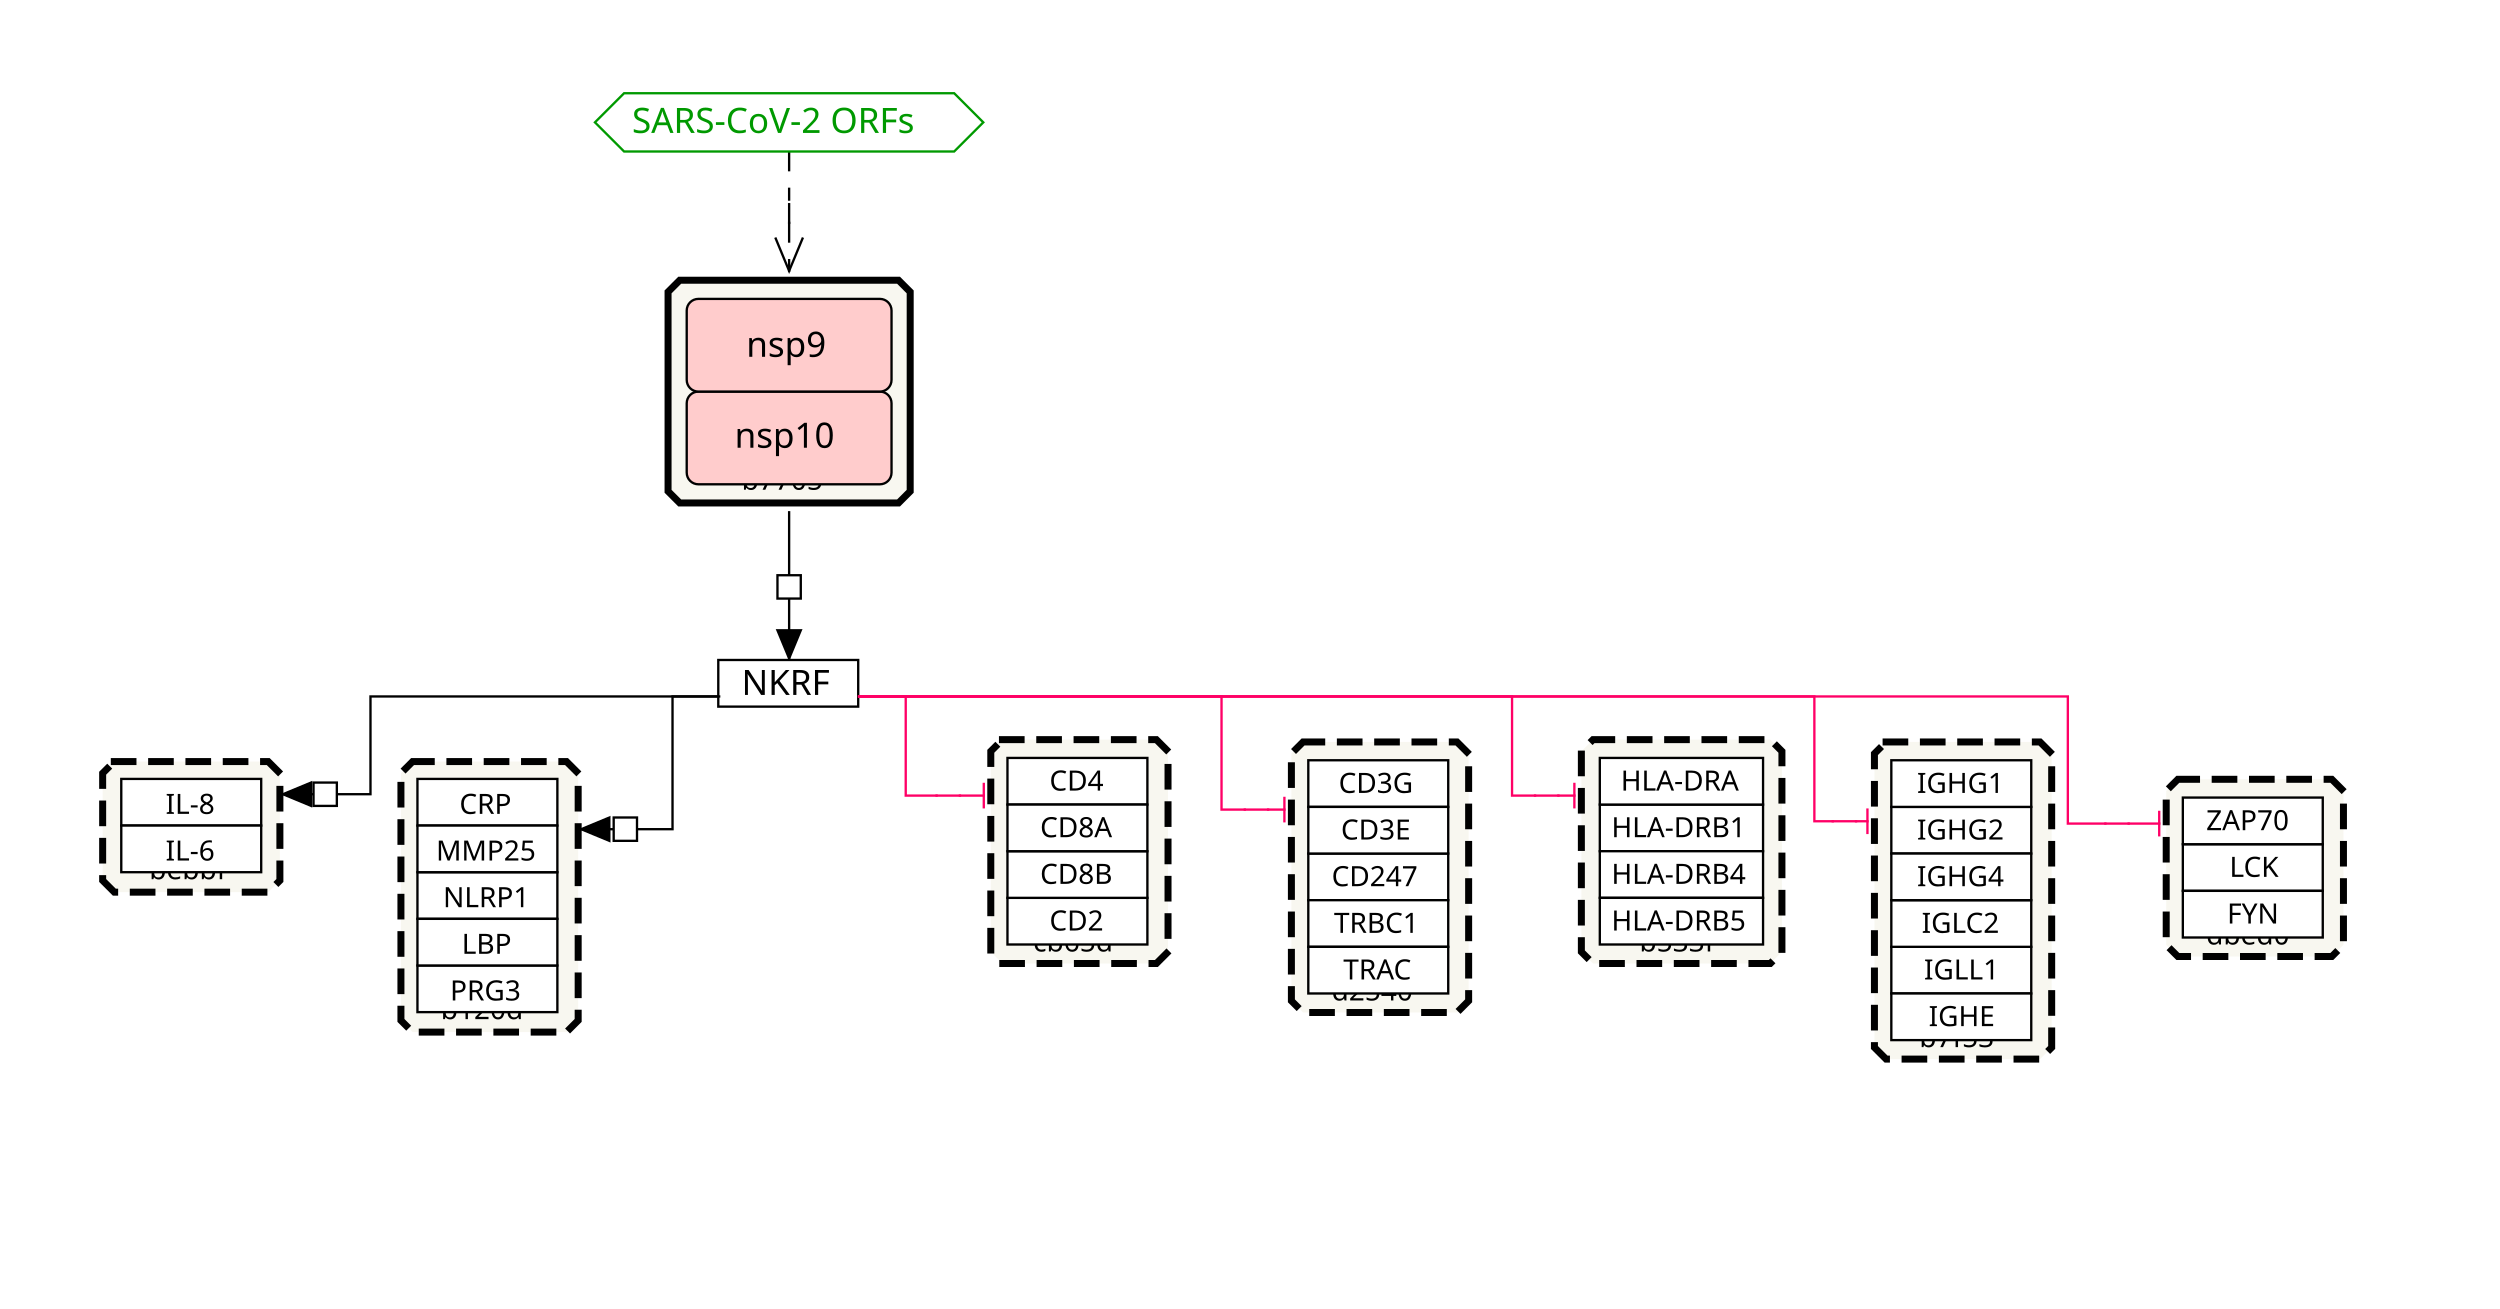
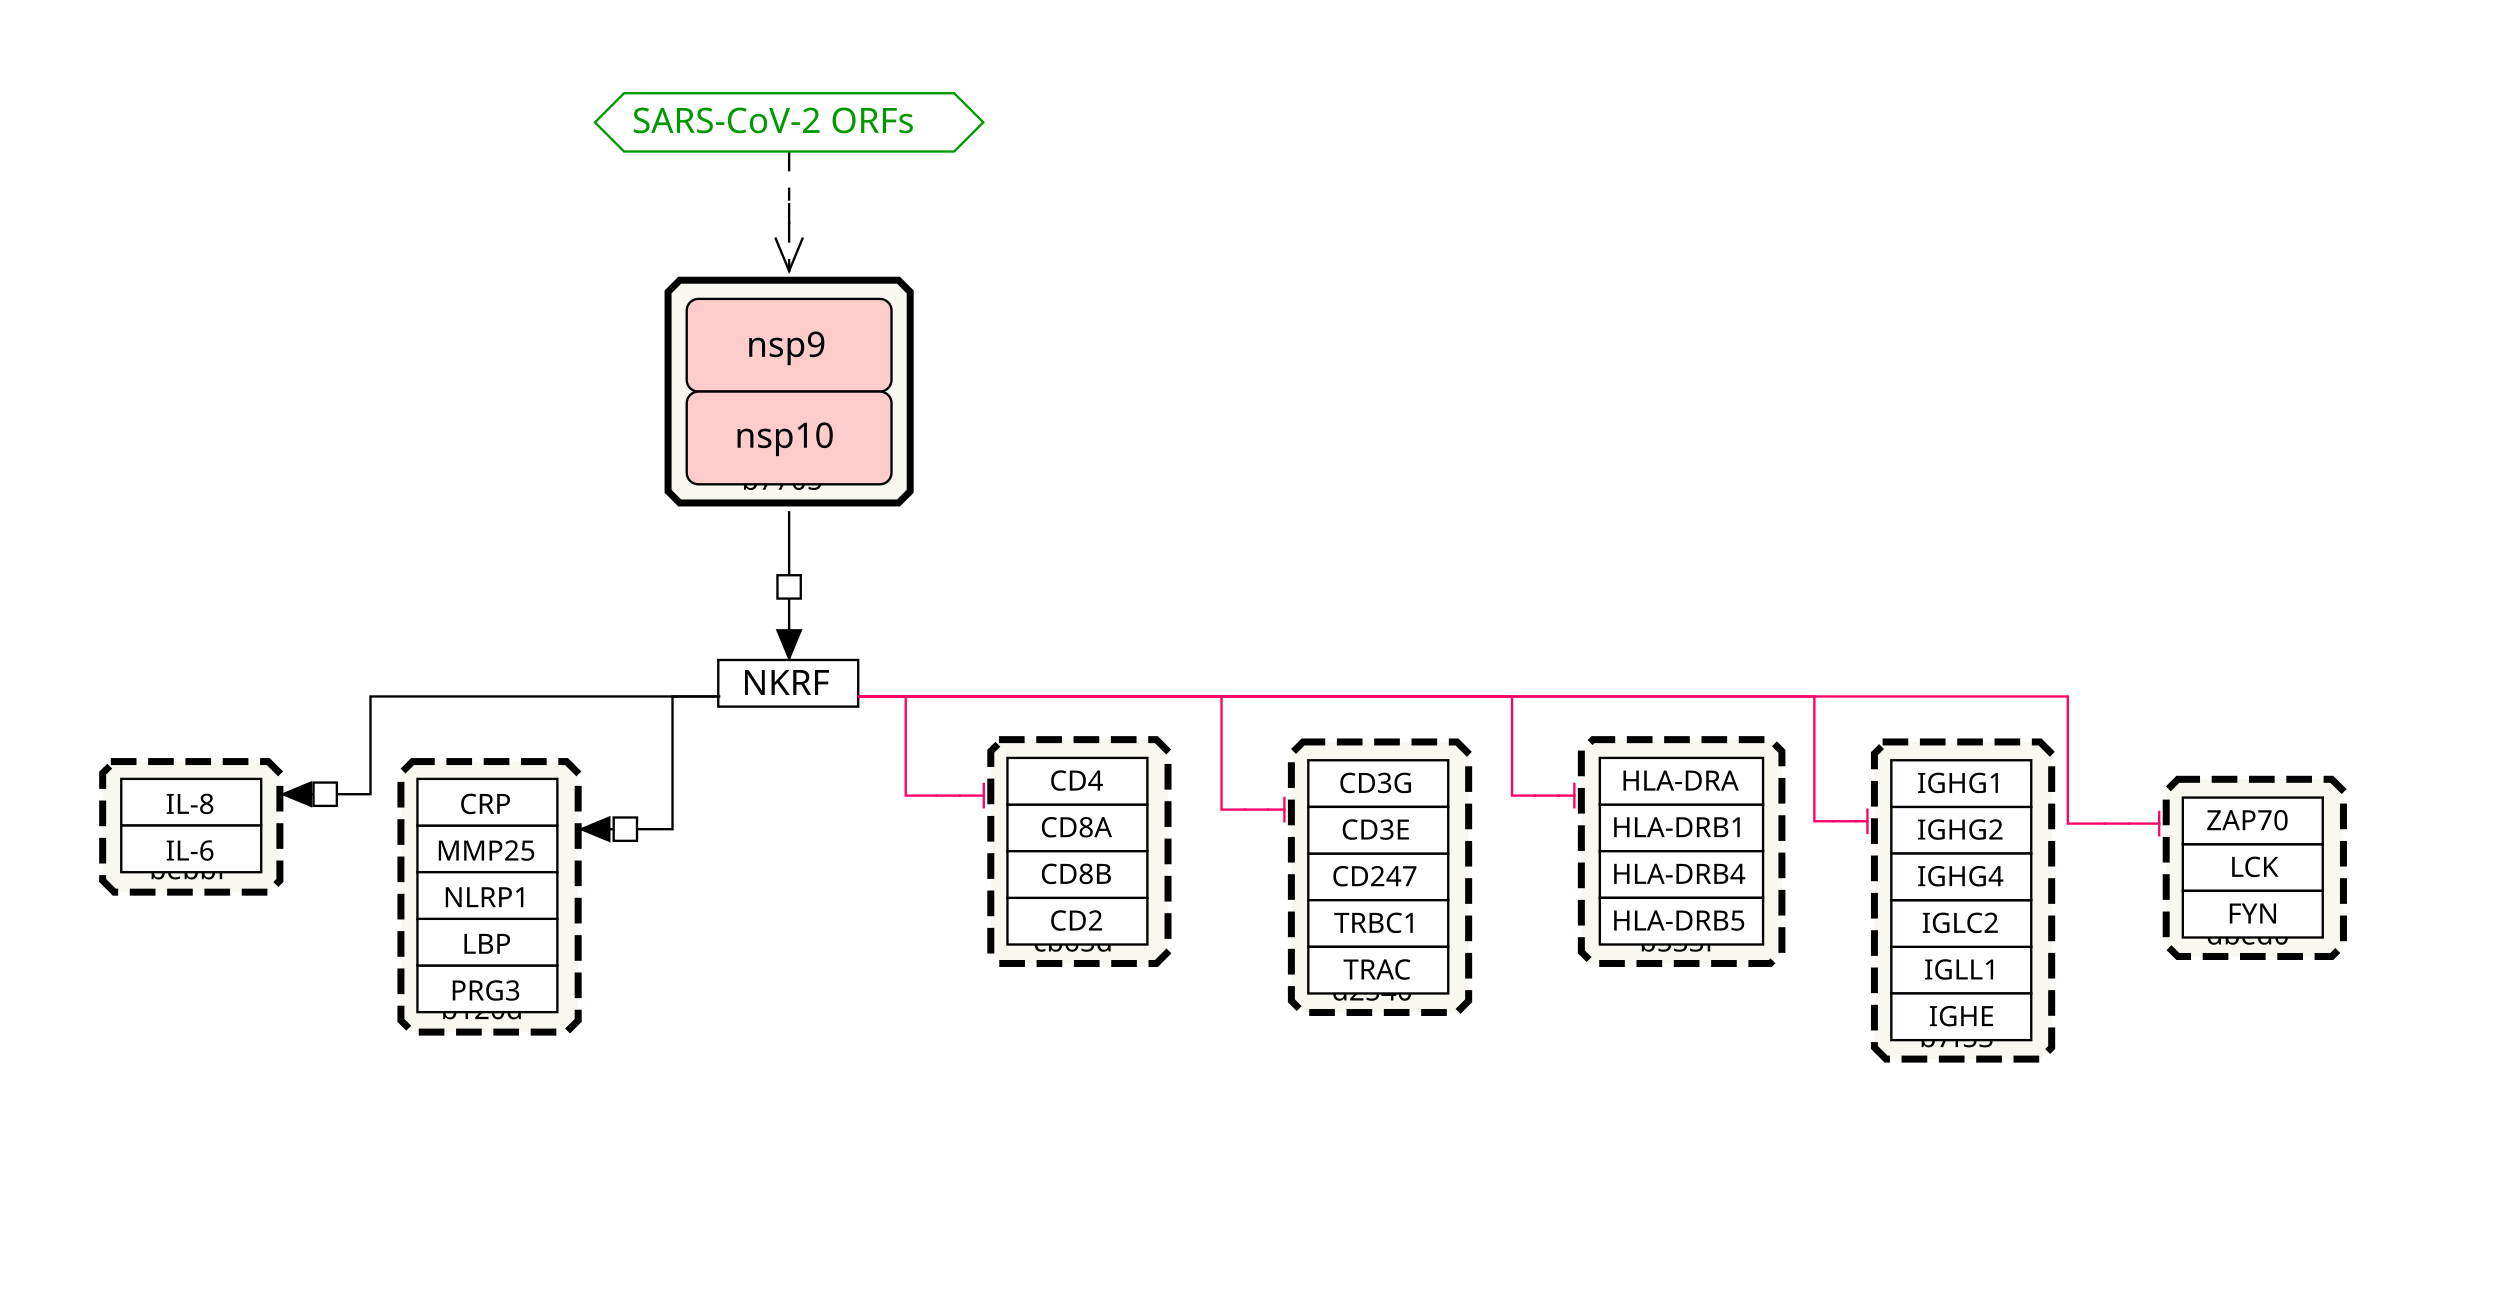
<svg xmlns="http://www.w3.org/2000/svg" fill-opacity="1" color-rendering="auto" color-interpolation="auto" text-rendering="auto" stroke="black" stroke-linecap="square" stroke-miterlimit="10" shape-rendering="auto" stroke-opacity="1" fill="black" stroke-dasharray="none" font-weight="normal" stroke-width="1" viewBox="0 0 1072 561" font-family="'Dialog'" font-style="normal" stroke-linejoin="miter" font-size="12px" stroke-dashoffset="0" image-rendering="auto">
  <defs id="genericDefs" />
  <g />
  <defs id="genericDefs" />
  <g>
    <g fill="white" text-rendering="geometricPrecision" color-interpolation="linearRGB" color-rendering="optimizeQuality" stroke="white" image-rendering="optimizeQuality">
      <rect x="-1" width="1074" height="563" y="-1" stroke="none" />
      <path fill="rgb(248,247,240)" d="M429.85 317.154 L495.85 317.154 L500.85 322.154 L500.85 408.154 L495.85 413.154 L429.85 413.154 L424.85 408.154 L424.85 322.154 Z" fill-rule="evenodd" stroke="none" />
    </g>
    <g text-rendering="geometricPrecision" stroke-dasharray="8,8" stroke-width="3" color-interpolation="linearRGB" color-rendering="optimizeQuality" image-rendering="optimizeQuality">
      <path fill="none" d="M429.85 317.154 L495.85 317.154 L500.85 322.154 L500.85 408.154 L495.85 413.154 L429.85 413.154 L424.85 408.154 L424.85 322.154 Z" fill-rule="evenodd" />
      <text x="443" y="408" font-family="sans-serif" stroke-dasharray="none" stroke="none" stroke-width="1" xml:space="preserve">cb65d</text>
    </g>
    <g fill="rgb(248,247,240)" text-rendering="geometricPrecision" color-interpolation="linearRGB" color-rendering="optimizeQuality" stroke="rgb(248,247,240)" image-rendering="optimizeQuality">
+       <path d="M176.919 326.557 L242.919 326.557 L247.919 331.557 L247.919 437.557 L242.919 442.557 L176.919 442.557 L171.919 437.557 L171.919 331.557 Z" stroke="none" fill-rule="evenodd" />
+     </g>
+     <g text-rendering="geometricPrecision" stroke-dasharray="8,8" stroke-width="3" color-interpolation="linearRGB" color-rendering="optimizeQuality" image-rendering="optimizeQuality">
+       <path fill="none" d="M176.919 326.557 L242.919 326.557 L247.919 331.557 L247.919 437.557 L242.919 442.557 L176.919 442.557 L171.919 437.557 L171.919 331.557 Z" fill-rule="evenodd" />
+       <text x="189" y="437" font-family="sans-serif" stroke-dasharray="none" stroke="none" stroke-width="1" xml:space="preserve">b120d</text>
+     </g>
+     <g fill="rgb(248,247,240)" text-rendering="geometricPrecision" color-interpolation="linearRGB" color-rendering="optimizeQuality" stroke="rgb(248,247,240)" image-rendering="optimizeQuality">
      <path d="M291.464 120.166 L385.289 120.166 L390.289 125.166 L390.289 210.668 L385.289 215.668 L291.464 215.668 L286.464 210.668 L286.464 125.166 Z" stroke="none" fill-rule="evenodd" />
      <path fill="none" d="M291.464 120.166 L385.289 120.166 L390.289 125.166 L390.289 210.668 L385.289 215.668 L291.464 215.668 L286.464 210.668 L286.464 125.166 Z" stroke-width="3" fill-rule="evenodd" stroke="black" />
      <text fill="black" x="318" xml:space="preserve" y="210" font-family="sans-serif" stroke="none">b7705</text>
-       <path d="M176.919 326.557 L242.919 326.557 L247.919 331.557 L247.919 437.557 L242.919 442.557 L176.919 442.557 L171.919 437.557 L171.919 331.557 Z" stroke="none" fill-rule="evenodd" />
-     </g>
-     <g text-rendering="geometricPrecision" stroke-dasharray="8,8" stroke-width="3" color-interpolation="linearRGB" color-rendering="optimizeQuality" image-rendering="optimizeQuality">
-       <path fill="none" d="M176.919 326.557 L242.919 326.557 L247.919 331.557 L247.919 437.557 L242.919 442.557 L176.919 442.557 L171.919 437.557 L171.919 331.557 Z" fill-rule="evenodd" />
-       <text x="189" y="437" font-family="sans-serif" stroke-dasharray="none" stroke="none" stroke-width="1" xml:space="preserve">b120d</text>
-       <path fill="none" stroke-width="1" stroke-dasharray="none" d="M338.376 219.668 L338.376 246.655" />
-       <path fill="none" stroke-width="1" stroke-dasharray="none" d="M338.376 256.655 L338.376 283.642" />
-       <path stroke-width="1" stroke-dasharray="none" d="M332.636 269.784 L338.376 283.642 L344.116 269.784 Z" stroke="none" />
-     </g>
-     <g transform="translate(338.3761,251.6548) rotate(90) translate(-338.3761,-251.6548)" fill="white" text-rendering="geometricPrecision" color-rendering="optimizeQuality" image-rendering="optimizeQuality" color-interpolation="linearRGB" stroke="white">
-       <rect x="333.376" width="10" height="10" y="246.655" stroke="none" />
-       <rect fill="none" x="333.376" width="10" height="10" y="246.655" stroke="black" />
+       <path fill="none" d="M338.376 219.668 L338.376 246.655" stroke="black" />
+       <path fill="none" d="M338.376 256.655 L338.376 283.642" stroke="black" />
+       <path fill="black" d="M332.636 269.784 L338.376 283.642 L344.116 269.784 Z" stroke="none" />
+       <rect x="333.376" y="246.655" transform="translate(338.3761,251.6548) rotate(90) translate(-338.3761,-251.6548)" fill="white" width="10" height="10" stroke="none" />
+       <rect x="333.376" y="246.655" transform="translate(338.3761,251.6548) rotate(90) translate(-338.3761,-251.6548)" fill="none" width="10" height="10" stroke="black" />
    </g>
    <g font-size="10px" text-rendering="geometricPrecision" image-rendering="optimizeQuality" color-rendering="optimizeQuality" font-family="sans-serif" color-interpolation="linearRGB" font-weight="bold">
      <text x="338" xml:space="preserve" y="255" stroke="none" />
-       <path fill="none" d="M308.376 298.642 L288.376 298.642 L288.376 355.557 L273.147 355.557" />
-       <path fill="none" d="M263.147 355.557 L247.919 355.557" />
-       <path d="M261.777 349.817 L247.919 355.557 L261.777 361.298 Z" stroke="none" />
-     </g>
-     <g transform="translate(268.1475,355.5572) rotate(180) translate(-268.1475,-355.5572)" fill="white" text-rendering="geometricPrecision" color-rendering="optimizeQuality" image-rendering="optimizeQuality" color-interpolation="linearRGB" stroke="white">
-       <rect x="263.147" width="10" height="10" y="350.557" stroke="none" />
-       <rect fill="none" x="263.147" width="10" height="10" y="350.557" stroke="black" />
-     </g>
-     <g font-size="10px" text-rendering="geometricPrecision" image-rendering="optimizeQuality" color-rendering="optimizeQuality" font-family="sans-serif" color-interpolation="linearRGB" font-weight="bold">
-       <text x="268" xml:space="preserve" y="359" stroke="none" />
    </g>
    <g fill="rgb(255,0,102)" text-rendering="geometricPrecision" color-interpolation="linearRGB" color-rendering="optimizeQuality" stroke="rgb(255,0,102)" image-rendering="optimizeQuality">
      <path fill="none" d="M368.376 298.642 L388.376 298.642 L388.376 341.154 L401.613 341.154" />
      <path fill="none" d="M411.613 341.154 L421.85 341.154" />
      <line y2="336.154" fill="none" x1="421.85" x2="421.85" y1="346.154" />
      <line y2="341.154" fill="none" x1="411.613" x2="401.613" y1="341.154" />
      <path fill="none" stroke-dasharray="8,8" d="M338.376 64.967 L338.376 85.567" stroke="black" />
      <path fill="none" stroke-dasharray="8,8" d="M338.376 95.567 L338.376 116.166" stroke="black" />
      <path fill="none" d="M332.636 102.308 L338.376 116.166 L344.116 102.308" stroke="black" />
      <line fill="none" x1="338.376" x2="338.376" y1="95.567" y2="85.567" stroke-dasharray="8,8" stroke="black" />
-       <path fill="rgb(248,247,240)" d="M683.091 317.154 L759.091 317.154 L764.091 322.154 L764.091 408.154 L759.091 413.154 L683.091 413.154 L678.091 408.154 L678.091 322.154 Z" fill-rule="evenodd" stroke="none" />
+       <path fill="none" d="M308.376 298.642 L288.376 298.642 L288.376 355.557 L273.147 355.557" stroke="black" />
+       <path fill="none" d="M263.147 355.557 L247.919 355.557" stroke="black" />
+       <path fill="black" d="M261.777 349.817 L247.919 355.557 L261.777 361.298 Z" stroke="none" />
+       <rect x="263.147" y="350.557" transform="translate(268.1475,355.5572) rotate(180) translate(-268.1475,-355.5572)" fill="white" width="10" height="10" stroke="none" />
+       <rect x="263.147" y="350.557" transform="translate(268.1475,355.5572) rotate(180) translate(-268.1475,-355.5572)" fill="none" width="10" height="10" stroke="black" />
+     </g>
+     <g font-size="10px" text-rendering="geometricPrecision" image-rendering="optimizeQuality" color-rendering="optimizeQuality" font-family="sans-serif" color-interpolation="linearRGB" font-weight="bold">
+       <text x="268" xml:space="preserve" y="359" stroke="none" />
+     </g>
+     <g fill="rgb(248,247,240)" text-rendering="geometricPrecision" color-interpolation="linearRGB" color-rendering="optimizeQuality" stroke="rgb(248,247,240)" image-rendering="optimizeQuality">
+       <path d="M49.017 326.557 L115.017 326.557 L120.017 331.557 L120.017 377.557 L115.017 382.557 L49.017 382.557 L44.017 377.557 L44.017 331.557 Z" stroke="none" fill-rule="evenodd" />
+     </g>
+     <g text-rendering="geometricPrecision" stroke-dasharray="8,8" stroke-width="3" color-interpolation="linearRGB" color-rendering="optimizeQuality" image-rendering="optimizeQuality">
+       <path fill="none" d="M49.017 326.557 L115.017 326.557 L120.017 331.557 L120.017 377.557 L115.017 382.557 L49.017 382.557 L44.017 377.557 L44.017 331.557 Z" fill-rule="evenodd" />
+       <text x="64" y="377" font-family="sans-serif" stroke-dasharray="none" stroke="none" stroke-width="1" xml:space="preserve">bebbf</text>
+     </g>
+     <g fill="rgb(248,247,240)" text-rendering="geometricPrecision" color-interpolation="linearRGB" color-rendering="optimizeQuality" stroke="rgb(248,247,240)" image-rendering="optimizeQuality">
+       <path d="M683.091 317.154 L759.091 317.154 L764.091 322.154 L764.091 408.154 L759.091 413.154 L683.091 413.154 L678.091 408.154 L678.091 322.154 Z" stroke="none" fill-rule="evenodd" />
    </g>
    <g text-rendering="geometricPrecision" stroke-dasharray="8,8" stroke-width="3" color-interpolation="linearRGB" color-rendering="optimizeQuality" image-rendering="optimizeQuality">
      <path fill="none" d="M683.091 317.154 L759.091 317.154 L764.091 322.154 L764.091 408.154 L759.091 413.154 L683.091 413.154 L678.091 408.154 L678.091 322.154 Z" fill-rule="evenodd" />
      <text x="703" y="408" font-family="sans-serif" stroke-dasharray="none" stroke="none" stroke-width="1" xml:space="preserve">b533f</text>
    </g>
    <g fill="rgb(248,247,240)" text-rendering="geometricPrecision" color-interpolation="linearRGB" color-rendering="optimizeQuality" stroke="rgb(248,247,240)" image-rendering="optimizeQuality">
      <path d="M808.758 318.154 L874.758 318.154 L879.758 323.154 L879.758 449.154 L874.758 454.154 L808.758 454.154 L803.758 449.154 L803.758 323.154 Z" stroke="none" fill-rule="evenodd" />
    </g>
    <g text-rendering="geometricPrecision" stroke-dasharray="8,8" stroke-width="3" color-interpolation="linearRGB" color-rendering="optimizeQuality" image-rendering="optimizeQuality">
      <path fill="none" d="M808.758 318.154 L874.758 318.154 L879.758 323.154 L879.758 449.154 L874.758 454.154 L808.758 454.154 L803.758 449.154 L803.758 323.154 Z" fill-rule="evenodd" />
      <text x="823" y="449" font-family="sans-serif" stroke-dasharray="none" stroke="none" stroke-width="1" xml:space="preserve">b7f53</text>
    </g>
-     <g fill="rgb(248,247,240)" text-rendering="geometricPrecision" color-interpolation="linearRGB" color-rendering="optimizeQuality" stroke="rgb(248,247,240)" image-rendering="optimizeQuality">
-       <path d="M49.017 326.557 L115.017 326.557 L120.017 331.557 L120.017 377.557 L115.017 382.557 L49.017 382.557 L44.017 377.557 L44.017 331.557 Z" stroke="none" fill-rule="evenodd" />
-     </g>
-     <g text-rendering="geometricPrecision" stroke-dasharray="8,8" stroke-width="3" color-interpolation="linearRGB" color-rendering="optimizeQuality" image-rendering="optimizeQuality">
-       <path fill="none" d="M49.017 326.557 L115.017 326.557 L120.017 331.557 L120.017 377.557 L115.017 382.557 L49.017 382.557 L44.017 377.557 L44.017 331.557 Z" fill-rule="evenodd" />
-       <text x="64" y="377" font-family="sans-serif" stroke-dasharray="none" stroke="none" stroke-width="1" xml:space="preserve">bebbf</text>
+     <g fill="rgb(255,204,204)" text-rendering="geometricPrecision" color-interpolation="linearRGB" color-rendering="optimizeQuality" stroke="rgb(255,204,204)" image-rendering="optimizeQuality">
+       <rect x="294.464" y="128.166" width="87.825" rx="5" ry="5" height="39.751" stroke="none" />
+       <rect x="294.464" y="128.166" fill="none" width="87.825" rx="5" ry="5" height="39.751" stroke="black" />
+     </g>
+     <g text-rendering="geometricPrecision" font-size="15px" font-family="sans-serif" color-interpolation="linearRGB" color-rendering="optimizeQuality" image-rendering="optimizeQuality">
+       <text x="320" xml:space="preserve" y="153" stroke="none">nsp9</text>
+     </g>
+     <g fill="white" text-rendering="geometricPrecision" color-interpolation="linearRGB" color-rendering="optimizeQuality" stroke="white" image-rendering="optimizeQuality">
+       <rect x="179" width="60" height="20" y="414" stroke="none" />
+       <rect fill="none" x="179" width="60" height="20" y="414" stroke="black" />
+       <text fill="black" x="193" xml:space="preserve" y="429" font-family="sans-serif" stroke="none">PRG3</text>
+       <rect x="811" width="60" height="20" y="346" stroke="none" />
+       <rect fill="none" x="811" width="60" height="20" y="346" stroke="black" />
+       <text fill="black" x="822" xml:space="preserve" y="360" font-family="sans-serif" stroke="none">IGHG2</text>
+       <rect x="432" width="60" height="20" y="385" stroke="none" />
+       <rect fill="none" x="432" width="60" height="20" y="385" stroke="black" />
+       <text fill="black" x="450" xml:space="preserve" y="399" font-family="sans-serif" stroke="none">CD2</text>
+       <rect x="432" width="60" height="20" y="345" stroke="none" />
+       <rect fill="none" x="432" width="60" height="20" y="345" stroke="black" />
+       <text fill="black" x="446" xml:space="preserve" y="359" font-family="sans-serif" stroke="none">CD8A</text>
+       <rect x="179" width="60" height="20" y="354" stroke="none" />
+       <rect fill="none" x="179" width="60" height="20" y="354" stroke="black" />
+       <text fill="black" x="187" xml:space="preserve" y="369" font-family="sans-serif" stroke="none">MMP25</text>
+       <rect x="294.464" y="167.917" fill="rgb(255,204,204)" width="87.825" rx="5" ry="5" height="39.751" stroke="none" />
+       <rect x="294.464" y="167.917" fill="none" width="87.825" rx="5" ry="5" height="39.751" stroke="black" />
+     </g>
+     <g text-rendering="geometricPrecision" font-size="15px" font-family="sans-serif" color-interpolation="linearRGB" color-rendering="optimizeQuality" image-rendering="optimizeQuality">
+       <text x="315" xml:space="preserve" y="192" stroke="none">nsp10</text>
+     </g>
+     <g fill="white" text-rendering="geometricPrecision" color-interpolation="linearRGB" color-rendering="optimizeQuality" stroke="white" image-rendering="optimizeQuality">
+       <rect x="811" width="60" height="20" y="406" stroke="none" />
+       <rect fill="none" x="811" width="60" height="20" y="406" stroke="black" />
+       <text fill="black" x="825" xml:space="preserve" y="420" font-family="sans-serif" stroke="none">IGLL1</text>
+       <rect x="432" width="60" height="20" y="365" stroke="none" />
+       <rect fill="none" x="432" width="60" height="20" y="365" stroke="black" />
+       <text fill="black" x="446" xml:space="preserve" y="379" font-family="sans-serif" stroke="none">CD8B</text>
+       <rect x="811" width="60" height="20" y="386" stroke="none" />
+       <rect fill="none" x="811" width="60" height="20" y="386" stroke="black" />
+       <text fill="black" x="824" xml:space="preserve" y="400" font-family="sans-serif" stroke="none">IGLC2</text>
+       <rect x="179" width="60" height="20" y="334" stroke="none" />
+       <rect fill="none" x="179" width="60" height="20" y="334" stroke="black" />
+       <text fill="black" x="197" xml:space="preserve" y="349" font-family="sans-serif" stroke="none">CRP</text>
+       <rect x="686" width="70" height="20" y="345" stroke="none" />
+       <rect fill="none" x="686" width="70" height="20" y="345" stroke="black" />
+       <text fill="black" x="691" xml:space="preserve" y="359" font-family="sans-serif" stroke="none">HLA-DRB1</text>
+       <rect x="686" width="70" height="20" y="365" stroke="none" />
+       <rect fill="none" x="686" width="70" height="20" y="365" stroke="black" />
+       <text fill="black" x="691" xml:space="preserve" y="379" font-family="sans-serif" stroke="none">HLA-DRB4</text>
+       <rect x="811" width="60" height="20" y="326" stroke="none" />
+       <rect fill="none" x="811" width="60" height="20" y="326" stroke="black" />
+       <text fill="black" x="822" xml:space="preserve" y="340" font-family="sans-serif" stroke="none">IGHG1</text>
+       <rect x="179" width="60" height="20" y="394" stroke="none" />
+       <rect fill="none" x="179" width="60" height="20" y="394" stroke="black" />
+       <text fill="black" x="198" xml:space="preserve" y="409" font-family="sans-serif" stroke="none">LBP</text>
+       <rect x="432" width="60" height="20" y="325" stroke="none" />
+       <rect fill="none" x="432" width="60" height="20" y="325" stroke="black" />
+       <text fill="black" x="450" xml:space="preserve" y="339" font-family="sans-serif" stroke="none">CD4</text>
+       <path d="M255.112 52.467 L267.612 39.967 L409.14 39.967 L421.64 52.467 L409.14 64.967 L267.612 64.967 Z" stroke="none" fill-rule="evenodd" />
+       <path fill="none" d="M255.112 52.467 L267.612 39.967 L409.14 39.967 L421.64 52.467 L409.14 64.967 L267.612 64.967 Z" fill-rule="evenodd" stroke="rgb(0,153,0)" />
+     </g>
+     <g font-size="15px" fill="rgb(0,153,0)" text-rendering="geometricPrecision" image-rendering="optimizeQuality" color-rendering="optimizeQuality" font-family="sans-serif" stroke="rgb(0,153,0)" color-interpolation="linearRGB">
+       <text x="271" xml:space="preserve" y="57" stroke="none">SARS-CoV-2 ORFs</text>
    </g>
    <g fill="white" text-rendering="geometricPrecision" color-interpolation="linearRGB" color-rendering="optimizeQuality" stroke="white" image-rendering="optimizeQuality">
      <rect x="52" width="60" height="20" y="334" stroke="none" />
      <rect fill="none" x="52" width="60" height="20" y="334" stroke="black" />
      <text fill="black" x="71" xml:space="preserve" y="349" font-family="sans-serif" stroke="none">IL-8</text>
-       <rect x="432" width="60" height="20" y="385" stroke="none" />
-       <rect fill="none" x="432" width="60" height="20" y="385" stroke="black" />
-       <text fill="black" x="450" xml:space="preserve" y="399" font-family="sans-serif" stroke="none">CD2</text>
-       <rect x="294.464" y="167.917" fill="rgb(255,204,204)" width="87.825" rx="5" ry="5" height="39.751" stroke="none" />
-       <rect x="294.464" y="167.917" fill="none" width="87.825" rx="5" ry="5" height="39.751" stroke="black" />
-     </g>
-     <g text-rendering="geometricPrecision" font-size="15px" font-family="sans-serif" color-interpolation="linearRGB" color-rendering="optimizeQuality" image-rendering="optimizeQuality">
-       <text x="315" xml:space="preserve" y="192" stroke="none">nsp10</text>
-     </g>
-     <g fill="white" text-rendering="geometricPrecision" color-interpolation="linearRGB" color-rendering="optimizeQuality" stroke="white" image-rendering="optimizeQuality">
-       <rect x="686" width="70" height="20" y="345" stroke="none" />
-       <rect fill="none" x="686" width="70" height="20" y="345" stroke="black" />
-       <text fill="black" x="691" xml:space="preserve" y="359" font-family="sans-serif" stroke="none">HLA-DRB1</text>
+       <rect x="811" width="60" height="20" y="426" stroke="none" />
+       <rect fill="none" x="811" width="60" height="20" y="426" stroke="black" />
+       <text fill="black" x="827" xml:space="preserve" y="440" font-family="sans-serif" stroke="none">IGHE</text>
      <rect x="179" width="60" height="20" y="374" stroke="none" />
      <rect fill="none" x="179" width="60" height="20" y="374" stroke="black" />
      <text fill="black" x="190" xml:space="preserve" y="389" font-family="sans-serif" stroke="none">NLRP1</text>
-       <rect x="811" width="60" height="20" y="406" stroke="none" />
-       <rect fill="none" x="811" width="60" height="20" y="406" stroke="black" />
-       <text fill="black" x="825" xml:space="preserve" y="420" font-family="sans-serif" stroke="none">IGLL1</text>
-       <path d="M255.112 52.467 L267.612 39.967 L409.14 39.967 L421.64 52.467 L409.14 64.967 L267.612 64.967 Z" stroke="none" fill-rule="evenodd" />
-       <path fill="none" d="M255.112 52.467 L267.612 39.967 L409.14 39.967 L421.64 52.467 L409.14 64.967 L267.612 64.967 Z" fill-rule="evenodd" stroke="rgb(0,153,0)" />
-     </g>
-     <g font-size="15px" fill="rgb(0,153,0)" text-rendering="geometricPrecision" image-rendering="optimizeQuality" color-rendering="optimizeQuality" font-family="sans-serif" stroke="rgb(0,153,0)" color-interpolation="linearRGB">
-       <text x="271" xml:space="preserve" y="57" stroke="none">SARS-CoV-2 ORFs</text>
-     </g>
-     <g fill="white" text-rendering="geometricPrecision" color-interpolation="linearRGB" color-rendering="optimizeQuality" stroke="white" image-rendering="optimizeQuality">
-       <rect x="811" width="60" height="20" y="386" stroke="none" />
-       <rect fill="none" x="811" width="60" height="20" y="386" stroke="black" />
-       <text fill="black" x="824" xml:space="preserve" y="400" font-family="sans-serif" stroke="none">IGLC2</text>
-       <rect x="811" width="60" height="20" y="346" stroke="none" />
-       <rect fill="none" x="811" width="60" height="20" y="346" stroke="black" />
-       <text fill="black" x="822" xml:space="preserve" y="360" font-family="sans-serif" stroke="none">IGHG2</text>
-       <rect x="811" width="60" height="20" y="326" stroke="none" />
-       <rect fill="none" x="811" width="60" height="20" y="326" stroke="black" />
-       <text fill="black" x="822" xml:space="preserve" y="340" font-family="sans-serif" stroke="none">IGHG1</text>
+       <rect x="686" width="70" height="20" y="325" stroke="none" />
+       <rect fill="none" x="686" width="70" height="20" y="325" stroke="black" />
+       <text fill="black" x="695" xml:space="preserve" y="339" font-family="sans-serif" stroke="none">HLA-DRA</text>
+       <rect x="308" width="60" height="20" y="283" stroke="none" />
+       <rect fill="none" x="308" width="60" height="20" y="283" stroke="black" />
+     </g>
+     <g text-rendering="geometricPrecision" font-size="15px" font-family="sans-serif" color-interpolation="linearRGB" color-rendering="optimizeQuality" image-rendering="optimizeQuality">
+       <text x="318" xml:space="preserve" y="298" stroke="none">NKRF</text>
+     </g>
+     <g fill="white" text-rendering="geometricPrecision" color-interpolation="linearRGB" color-rendering="optimizeQuality" stroke="white" image-rendering="optimizeQuality">
+       <rect x="686" width="70" height="20" y="385" stroke="none" />
+       <rect fill="none" x="686" width="70" height="20" y="385" stroke="black" />
+       <text fill="black" x="691" xml:space="preserve" y="399" font-family="sans-serif" stroke="none">HLA-DRB5</text>
      <rect x="811" width="60" height="20" y="366" stroke="none" />
      <rect fill="none" x="811" width="60" height="20" y="366" stroke="black" />
      <text fill="black" x="822" xml:space="preserve" y="380" font-family="sans-serif" stroke="none">IGHG4</text>
-       <rect x="686" width="70" height="20" y="365" stroke="none" />
-       <rect fill="none" x="686" width="70" height="20" y="365" stroke="black" />
-       <text fill="black" x="691" xml:space="preserve" y="379" font-family="sans-serif" stroke="none">HLA-DRB4</text>
-       <rect x="811" width="60" height="20" y="426" stroke="none" />
-       <rect fill="none" x="811" width="60" height="20" y="426" stroke="black" />
-       <text fill="black" x="827" xml:space="preserve" y="440" font-family="sans-serif" stroke="none">IGHE</text>
-       <rect x="179" width="60" height="20" y="334" stroke="none" />
-       <rect fill="none" x="179" width="60" height="20" y="334" stroke="black" />
-       <text fill="black" x="197" xml:space="preserve" y="349" font-family="sans-serif" stroke="none">CRP</text>
-       <rect x="308" width="60" height="20" y="283" stroke="none" />
-       <rect fill="none" x="308" width="60" height="20" y="283" stroke="black" />
-     </g>
-     <g text-rendering="geometricPrecision" font-size="15px" font-family="sans-serif" color-interpolation="linearRGB" color-rendering="optimizeQuality" image-rendering="optimizeQuality">
-       <text x="318" xml:space="preserve" y="298" stroke="none">NKRF</text>
-     </g>
-     <g fill="white" text-rendering="geometricPrecision" color-interpolation="linearRGB" color-rendering="optimizeQuality" stroke="white" image-rendering="optimizeQuality">
-       <rect x="179" width="60" height="20" y="414" stroke="none" />
-       <rect fill="none" x="179" width="60" height="20" y="414" stroke="black" />
-       <text fill="black" x="193" xml:space="preserve" y="429" font-family="sans-serif" stroke="none">PRG3</text>
-       <rect x="432" width="60" height="20" y="365" stroke="none" />
-       <rect fill="none" x="432" width="60" height="20" y="365" stroke="black" />
-       <text fill="black" x="446" xml:space="preserve" y="379" font-family="sans-serif" stroke="none">CD8B</text>
-       <rect x="294.464" y="128.166" fill="rgb(255,204,204)" width="87.825" rx="5" ry="5" height="39.751" stroke="none" />
-       <rect x="294.464" y="128.166" fill="none" width="87.825" rx="5" ry="5" height="39.751" stroke="black" />
-     </g>
-     <g text-rendering="geometricPrecision" font-size="15px" font-family="sans-serif" color-interpolation="linearRGB" color-rendering="optimizeQuality" image-rendering="optimizeQuality">
-       <text x="320" xml:space="preserve" y="153" stroke="none">nsp9</text>
-     </g>
-     <g fill="white" text-rendering="geometricPrecision" color-interpolation="linearRGB" color-rendering="optimizeQuality" stroke="white" image-rendering="optimizeQuality">
-       <rect x="686" width="70" height="20" y="385" stroke="none" />
-       <rect fill="none" x="686" width="70" height="20" y="385" stroke="black" />
-       <text fill="black" x="691" xml:space="preserve" y="399" font-family="sans-serif" stroke="none">HLA-DRB5</text>
-       <rect x="686" width="70" height="20" y="325" stroke="none" />
-       <rect fill="none" x="686" width="70" height="20" y="325" stroke="black" />
-       <text fill="black" x="695" xml:space="preserve" y="339" font-family="sans-serif" stroke="none">HLA-DRA</text>
-       <rect x="179" width="60" height="20" y="394" stroke="none" />
-       <rect fill="none" x="179" width="60" height="20" y="394" stroke="black" />
-       <text fill="black" x="198" xml:space="preserve" y="409" font-family="sans-serif" stroke="none">LBP</text>
-       <rect x="179" width="60" height="20" y="354" stroke="none" />
-       <rect fill="none" x="179" width="60" height="20" y="354" stroke="black" />
-       <text fill="black" x="187" xml:space="preserve" y="369" font-family="sans-serif" stroke="none">MMP25</text>
-       <rect x="432" width="60" height="20" y="325" stroke="none" />
-       <rect fill="none" x="432" width="60" height="20" y="325" stroke="black" />
-       <text fill="black" x="450" xml:space="preserve" y="339" font-family="sans-serif" stroke="none">CD4</text>
-       <rect x="432" width="60" height="20" y="345" stroke="none" />
-       <rect fill="none" x="432" width="60" height="20" y="345" stroke="black" />
-       <text fill="black" x="446" xml:space="preserve" y="359" font-family="sans-serif" stroke="none">CD8A</text>
      <rect x="52" width="60" height="20" y="354" stroke="none" />
      <rect fill="none" x="52" width="60" height="20" y="354" stroke="black" />
      <text fill="black" x="71" xml:space="preserve" y="369" font-family="sans-serif" stroke="none">IL-6</text>
      <path fill="rgb(248,247,240)" d="M558.752 318.154 L624.752 318.154 L629.752 323.154 L629.752 429.154 L624.752 434.154 L558.752 434.154 L553.752 429.154 L553.752 323.154 Z" fill-rule="evenodd" stroke="none" />
    </g>
    <g text-rendering="geometricPrecision" stroke-dasharray="8,8" stroke-width="3" color-interpolation="linearRGB" color-rendering="optimizeQuality" image-rendering="optimizeQuality">
      <path fill="none" d="M558.752 318.154 L624.752 318.154 L629.752 323.154 L629.752 429.154 L624.752 434.154 L558.752 434.154 L553.752 429.154 L553.752 323.154 Z" fill-rule="evenodd" />
      <text x="571" y="429" font-family="sans-serif" stroke-dasharray="none" stroke="none" stroke-width="1" xml:space="preserve">d2540</text>
    </g>
    <g fill="white" text-rendering="geometricPrecision" color-interpolation="linearRGB" color-rendering="optimizeQuality" stroke="white" image-rendering="optimizeQuality">
      <rect x="561" width="60" height="20" y="366" stroke="none" />
      <rect fill="none" x="561" width="60" height="20" y="366" stroke="black" />
      <text fill="black" x="571" xml:space="preserve" y="380" font-family="sans-serif" stroke="none">CD247</text>
-       <path fill="rgb(248,247,240)" d="M933.871 334.154 L999.871 334.154 L1004.871 339.154 L1004.871 405.154 L999.871 410.154 L933.871 410.154 L928.871 405.154 L928.871 339.154 Z" fill-rule="evenodd" stroke="none" />
-     </g>
-     <g text-rendering="geometricPrecision" stroke-dasharray="8,8" stroke-width="3" color-interpolation="linearRGB" color-rendering="optimizeQuality" image-rendering="optimizeQuality">
-       <path fill="none" d="M933.871 334.154 L999.871 334.154 L1004.871 339.154 L1004.871 405.154 L999.871 410.154 L933.871 410.154 L928.871 405.154 L928.871 339.154 Z" fill-rule="evenodd" />
-       <text x="946" y="405" font-family="sans-serif" stroke-dasharray="none" stroke="none" stroke-width="1" xml:space="preserve">dbed0</text>
-     </g>
-     <g fill="white" text-rendering="geometricPrecision" color-interpolation="linearRGB" color-rendering="optimizeQuality" stroke="white" image-rendering="optimizeQuality">
      <rect x="561" width="60" height="20" y="326" stroke="none" />
      <rect fill="none" x="561" width="60" height="20" y="326" stroke="black" />
      <text fill="black" x="574" xml:space="preserve" y="340" font-family="sans-serif" stroke="none">CD3G</text>
+       <path fill="rgb(248,247,240)" d="M933.871 334.154 L999.871 334.154 L1004.871 339.154 L1004.871 405.154 L999.871 410.154 L933.871 410.154 L928.871 405.154 L928.871 339.154 Z" fill-rule="evenodd" stroke="none" />
+     </g>
+     <g text-rendering="geometricPrecision" stroke-dasharray="8,8" stroke-width="3" color-interpolation="linearRGB" color-rendering="optimizeQuality" image-rendering="optimizeQuality">
+       <path fill="none" d="M933.871 334.154 L999.871 334.154 L1004.871 339.154 L1004.871 405.154 L999.871 410.154 L933.871 410.154 L928.871 405.154 L928.871 339.154 Z" fill-rule="evenodd" />
+       <text x="946" y="405" font-family="sans-serif" stroke-dasharray="none" stroke="none" stroke-width="1" xml:space="preserve">dbed0</text>
+     </g>
+     <g fill="white" text-rendering="geometricPrecision" color-interpolation="linearRGB" color-rendering="optimizeQuality" stroke="white" image-rendering="optimizeQuality">
      <rect x="936" width="60" height="20" y="362" stroke="none" />
      <rect fill="none" x="936" width="60" height="20" y="362" stroke="black" />
      <text fill="black" x="956" xml:space="preserve" y="376" font-family="sans-serif" stroke="none">LCK</text>
      <rect x="561" width="60" height="20" y="346" stroke="none" />
      <rect fill="none" x="561" width="60" height="20" y="346" stroke="black" />
      <text fill="black" x="575" xml:space="preserve" y="360" font-family="sans-serif" stroke="none">CD3E</text>
      <rect x="936" width="60" height="20" y="342" stroke="none" />
      <rect fill="none" x="936" width="60" height="20" y="342" stroke="black" />
      <text fill="black" x="946" xml:space="preserve" y="356" font-family="sans-serif" stroke="none">ZAP70</text>
      <rect x="561" width="60" height="20" y="386" stroke="none" />
      <rect fill="none" x="561" width="60" height="20" y="386" stroke="black" />
      <text fill="black" x="572" xml:space="preserve" y="400" font-family="sans-serif" stroke="none">TRBC1</text>
      <rect x="936" width="60" height="20" y="382" stroke="none" />
      <rect fill="none" x="936" width="60" height="20" y="382" stroke="black" />
      <text fill="black" x="955" xml:space="preserve" y="396" font-family="sans-serif" stroke="none">FYN</text>
      <rect x="561" width="60" height="20" y="406" stroke="none" />
      <rect fill="none" x="561" width="60" height="20" y="406" stroke="black" />
      <text fill="black" x="576" xml:space="preserve" y="420" font-family="sans-serif" stroke="none">TRAC</text>
      <path fill="none" d="M308.376 298.642 L158.862 298.642 L158.862 340.557 L144.44 340.557" stroke="black" />
      <path fill="none" d="M134.44 340.557 L120.017 340.557" stroke="black" />
      <path fill="black" d="M133.876 334.817 L120.017 340.557 L133.876 346.298 Z" stroke="none" />
      <rect x="134.44" width="10" height="10" y="335.557" transform="translate(139.4396,340.5572) rotate(180) translate(-139.4396,-340.5572)" stroke="none" />
      <rect x="134.44" y="335.557" transform="translate(139.4396,340.5572) rotate(180) translate(-139.4396,-340.5572)" fill="none" width="10" height="10" stroke="black" />
    </g>
    <g font-size="10px" text-rendering="geometricPrecision" image-rendering="optimizeQuality" color-rendering="optimizeQuality" font-family="sans-serif" color-interpolation="linearRGB" font-weight="bold">
      <text x="139" xml:space="preserve" y="344" stroke="none" />
    </g>
    <g fill="rgb(255,0,102)" text-rendering="geometricPrecision" color-interpolation="linearRGB" color-rendering="optimizeQuality" stroke="rgb(255,0,102)" image-rendering="optimizeQuality">
      <path fill="none" d="M368.376 298.642 L523.791 298.642 L523.791 347.154 L533.771 347.154" />
      <path fill="none" d="M543.771 347.154 L550.752 347.154" />
      <line y2="342.154" fill="none" x1="550.752" x2="550.752" y1="352.154" />
      <line y2="347.154" fill="none" x1="543.771" x2="533.771" y1="347.154" />
      <path fill="none" d="M368.376 298.642 L648.367 298.642 L648.367 341.154 L658.229 341.154" />
      <path fill="none" d="M668.229 341.154 L675.091 341.154" />
      <line y2="336.154" fill="none" x1="675.091" x2="675.091" y1="346.154" />
      <line y2="341.154" fill="none" x1="668.229" x2="658.229" y1="341.154" />
      <path fill="none" d="M368.376 298.642 L778 298.642 L778 352.154 L785.879 352.154" />
      <path fill="none" d="M795.879 352.154 L800.758 352.154" />
      <line y2="347.154" fill="none" x1="800.758" x2="800.758" y1="357.154" />
      <line y2="352.154" fill="none" x1="795.879" x2="785.879" y1="352.154" />
      <path fill="none" d="M368.376 298.642 L886.688 298.642 L886.688 353.154 L902.78 353.154" />
      <path fill="none" d="M912.78 353.154 L925.871 353.154" />
      <line y2="348.154" fill="none" x1="925.871" x2="925.871" y1="358.154" />
      <line y2="353.154" fill="none" x1="912.78" x2="902.78" y1="353.154" />
    </g>
  </g>
</svg>
